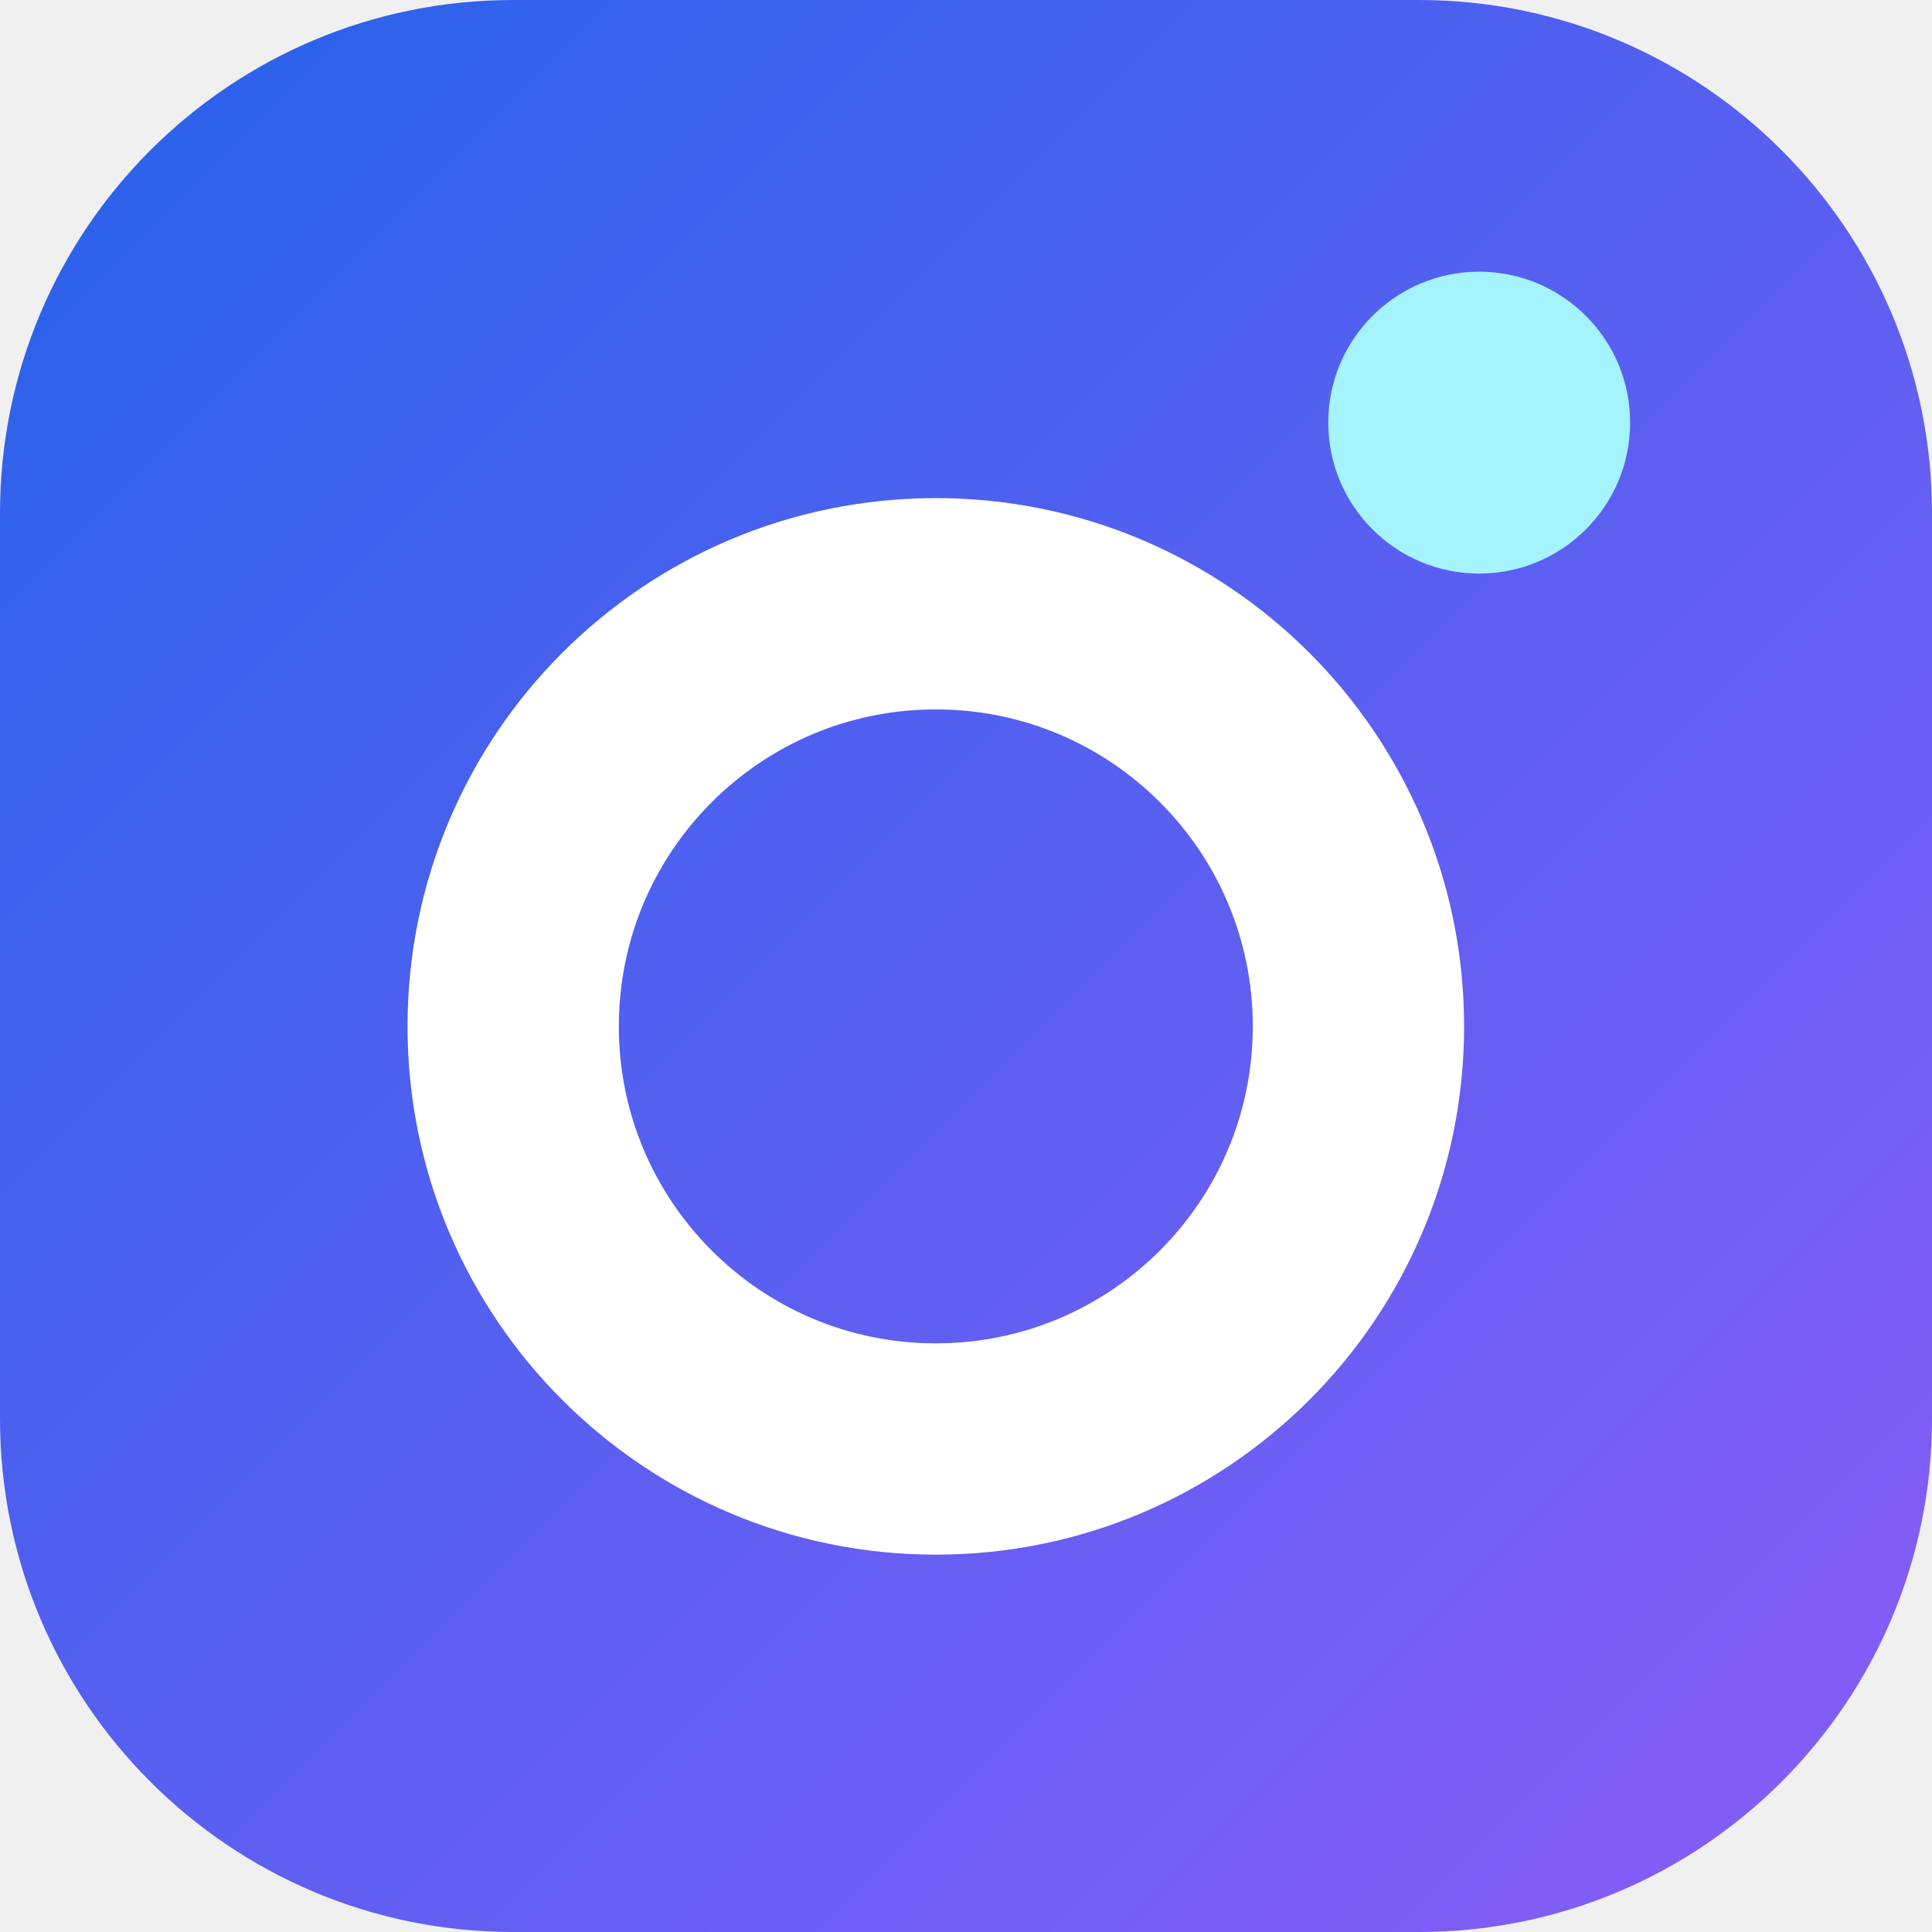
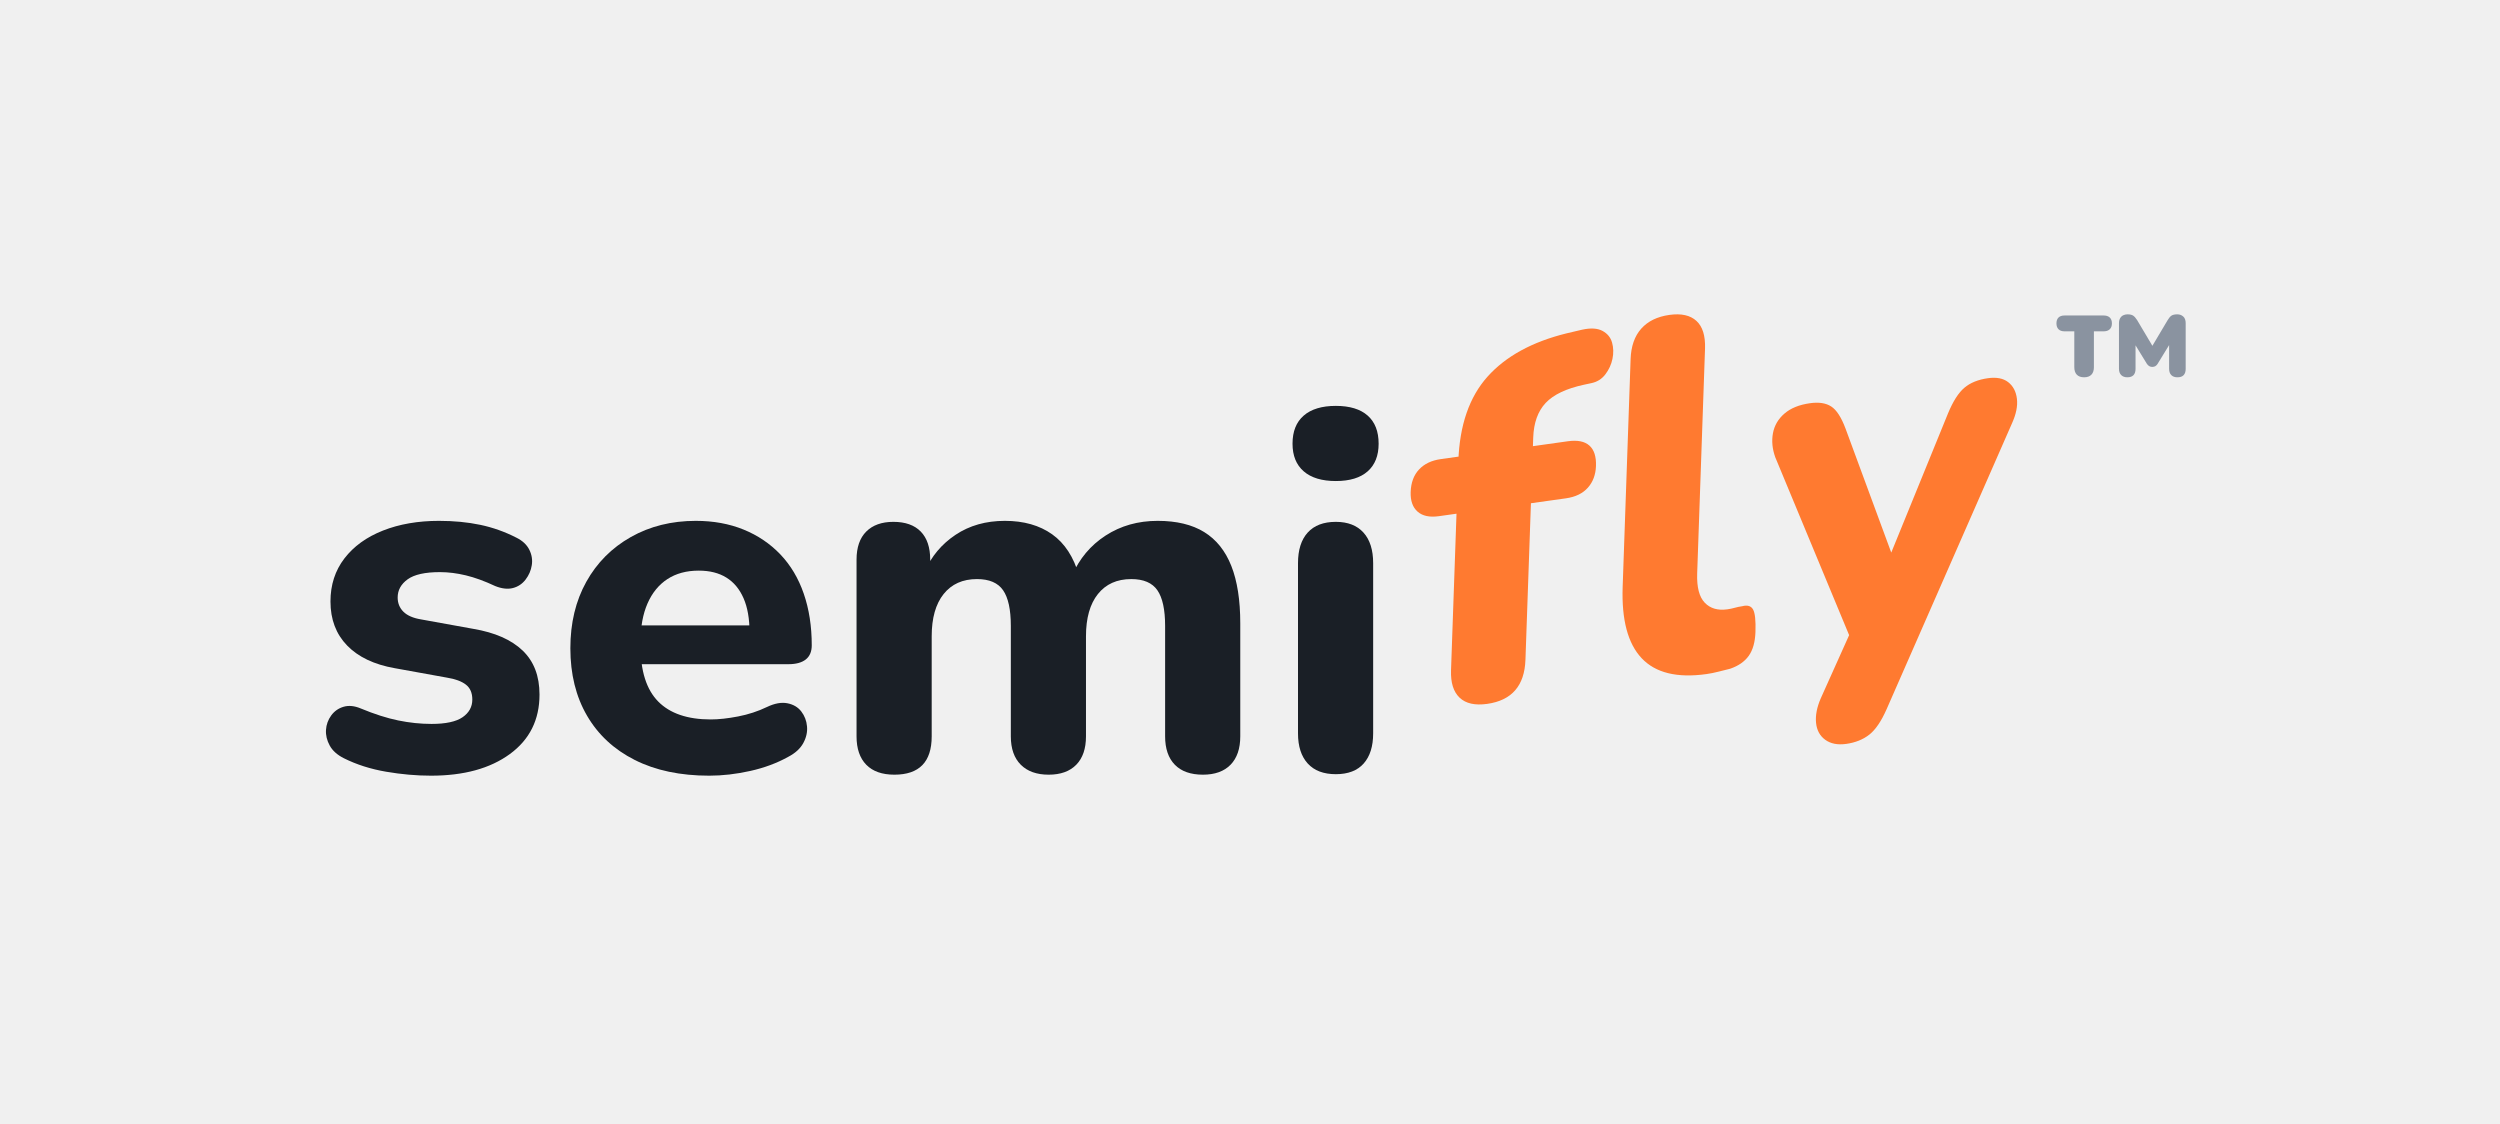
- <svg xmlns="http://www.w3.org/2000/svg" viewBox="0 0 64 64">
-   <defs>
-     <linearGradient id="g" x2="1" y2="1">
-       <stop stop-color="#2563eb" />
-       <stop offset="1" stop-color="#8b5cf6" />
-     </linearGradient>
-   </defs>
-   <rect width="64" height="64" rx="17" fill="url(#g)" />
-   <circle cx="31" cy="34" r="14" fill="none" stroke="white" stroke-width="7" />
-   <circle cx="49" cy="14" r="5" fill="#a5f3fc" />
+ <svg xmlns="http://www.w3.org/2000/svg" viewBox="-23.56 -58.806 190.878 85.806">
+   <path d="M9.348 0.418Q7.676 0.418 5.909 0.114Q4.142 -0.19 2.698 -0.912Q1.938 -1.292 1.615 -1.881Q1.292 -2.47 1.33 -3.078Q1.368 -3.686 1.729 -4.18Q2.09 -4.674 2.679 -4.845Q3.268 -5.016 3.99 -4.712Q5.548 -4.066 6.84 -3.8Q8.132 -3.534 9.386 -3.534Q11.02 -3.534 11.761 -4.047Q12.502 -4.56 12.502 -5.396Q12.502 -6.156 12.008 -6.536Q11.514 -6.916 10.564 -7.068L6.574 -7.79Q4.218 -8.208 2.945 -9.519Q1.672 -10.83 1.672 -12.882Q1.672 -14.782 2.736 -16.169Q3.8 -17.556 5.681 -18.297Q7.562 -19.038 9.956 -19.038Q11.666 -19.038 13.11 -18.734Q14.554 -18.43 15.884 -17.746Q16.568 -17.404 16.853 -16.834Q17.138 -16.264 17.043 -15.656Q16.948 -15.048 16.568 -14.554Q16.188 -14.06 15.599 -13.908Q15.01 -13.756 14.25 -14.06Q13.034 -14.63 12.008 -14.877Q10.982 -15.124 10.032 -15.124Q8.322 -15.124 7.562 -14.573Q6.802 -14.022 6.802 -13.186Q6.802 -12.54 7.239 -12.103Q7.676 -11.666 8.588 -11.514L12.578 -10.792Q15.048 -10.374 16.34 -9.139Q17.632 -7.904 17.632 -5.776Q17.632 -2.888 15.371 -1.235Q13.11 0.418 9.348 0.418Z" fill="#1A1F26" />
+   <path d="M30.59 0.418Q27.284 0.418 24.909 -0.779Q22.534 -1.976 21.261 -4.161Q19.988 -6.346 19.988 -9.31Q19.988 -12.198 21.204 -14.383Q22.42 -16.568 24.605 -17.803Q26.79 -19.038 29.564 -19.038Q31.578 -19.038 33.212 -18.373Q34.846 -17.708 36.024 -16.473Q37.202 -15.238 37.81 -13.471Q38.418 -11.704 38.418 -9.538Q38.418 -8.816 37.962 -8.455Q37.506 -8.094 36.632 -8.094H24.7V-11.058H34.276L33.668 -10.526Q33.668 -12.084 33.212 -13.129Q32.756 -14.174 31.901 -14.706Q31.046 -15.238 29.792 -15.238Q28.386 -15.238 27.398 -14.592Q26.41 -13.946 25.878 -12.73Q25.346 -11.514 25.346 -9.804V-9.5Q25.346 -6.612 26.695 -5.244Q28.044 -3.876 30.704 -3.876Q31.616 -3.876 32.794 -4.104Q33.972 -4.332 34.998 -4.826Q35.872 -5.244 36.556 -5.111Q37.24 -4.978 37.62 -4.484Q38.0 -3.99 38.057 -3.344Q38.114 -2.698 37.772 -2.071Q37.43 -1.444 36.632 -1.026Q35.34 -0.304 33.725 0.057Q32.11 0.418 30.59 0.418Z" fill="#1A1F26" />
+   <path d="M44.726 0.342Q43.32 0.342 42.579 -0.418Q41.838 -1.178 41.838 -2.584V-16.074Q41.838 -17.48 42.579 -18.221Q43.32 -18.962 44.65 -18.962Q46.018 -18.962 46.74 -18.221Q47.462 -17.48 47.462 -16.074V-13.642L47.044 -15.162Q47.804 -16.91 49.4 -17.974Q50.996 -19.038 53.162 -19.038Q55.328 -19.038 56.772 -18.012Q58.216 -16.986 58.824 -14.858H58.292Q59.128 -16.796 60.857 -17.917Q62.586 -19.038 64.828 -19.038Q66.994 -19.038 68.381 -18.183Q69.768 -17.328 70.452 -15.599Q71.136 -13.87 71.136 -11.21V-2.584Q71.136 -1.178 70.395 -0.418Q69.654 0.342 68.286 0.342Q66.88 0.342 66.139 -0.418Q65.398 -1.178 65.398 -2.584V-11.02Q65.398 -12.882 64.809 -13.737Q64.22 -14.592 62.814 -14.592Q61.18 -14.592 60.268 -13.452Q59.356 -12.312 59.356 -10.222V-2.584Q59.356 -1.178 58.615 -0.418Q57.874 0.342 56.506 0.342Q55.138 0.342 54.378 -0.418Q53.618 -1.178 53.618 -2.584V-11.02Q53.618 -12.882 53.029 -13.737Q52.44 -14.592 51.034 -14.592Q49.4 -14.592 48.488 -13.452Q47.576 -12.312 47.576 -10.222V-2.584Q47.576 0.342 44.726 0.342Z" fill="#1A1F26" />
+   <path d="M78.432 0.304Q77.026 0.304 76.285 -0.513Q75.544 -1.33 75.544 -2.812V-15.808Q75.544 -17.328 76.285 -18.145Q77.026 -18.962 78.432 -18.962Q79.8 -18.962 80.541 -18.145Q81.282 -17.328 81.282 -15.808V-2.812Q81.282 -1.33 80.56 -0.513Q79.838 0.304 78.432 0.304ZM78.432 -22.078Q76.836 -22.078 75.981 -22.819Q75.126 -23.56 75.126 -24.928Q75.126 -26.334 75.981 -27.075Q76.836 -27.816 78.432 -27.816Q80.028 -27.816 80.864 -27.075Q81.7 -26.334 81.7 -24.928Q81.7 -23.56 80.864 -22.819Q80.028 -22.078 78.432 -22.078Z" fill="#1A1F26" />
+   <path d="M89.984 -5.063Q88.592 -4.867 87.885 -5.535Q87.178 -6.203 87.228 -7.63L87.646 -19.584L86.291 -19.394Q85.237 -19.246 84.674 -19.742Q84.111 -20.239 84.146 -21.242Q84.184 -22.321 84.787 -22.962Q85.389 -23.604 86.443 -23.752L89.453 -24.175L87.744 -22.399L87.786 -23.595Q87.93 -27.721 90.014 -30.048Q92.099 -32.375 96.027 -33.349L97.235 -33.634Q98.216 -33.848 98.786 -33.545Q99.356 -33.241 99.523 -32.651Q99.689 -32.06 99.554 -31.408Q99.419 -30.756 99.007 -30.218Q98.595 -29.681 97.916 -29.547L97.388 -29.434Q95.351 -28.994 94.456 -28.044Q93.562 -27.093 93.503 -25.396L93.457 -24.085L92.765 -24.64L96.152 -25.116Q97.243 -25.269 97.788 -24.79Q98.333 -24.31 98.295 -23.23Q98.26 -22.227 97.675 -21.57Q97.091 -20.912 95.999 -20.758L93.328 -20.383L92.91 -8.429Q92.807 -5.459 89.984 -5.063Z" fill="#FF7A30" />
+   <path d="M106.727 -7.339Q103.378 -6.868 101.789 -8.544Q100.2 -10.22 100.332 -14L100.939 -31.391Q100.99 -32.857 101.75 -33.712Q102.51 -34.567 103.903 -34.763Q105.257 -34.953 105.965 -34.304Q106.672 -33.655 106.621 -32.19L106.022 -15.03Q105.967 -13.449 106.599 -12.789Q107.231 -12.13 108.323 -12.283Q108.624 -12.325 108.888 -12.401Q109.153 -12.477 109.454 -12.519Q110.059 -12.681 110.288 -12.271Q110.517 -11.862 110.471 -10.551Q110.431 -9.394 109.959 -8.733Q109.486 -8.072 108.539 -7.747Q108.161 -7.656 107.67 -7.529Q107.179 -7.402 106.727 -7.339Z" fill="#FF7A30" />
+   <path d="M117.4 -2.008Q116.422 -1.871 115.801 -2.321Q115.18 -2.771 115.097 -3.623Q115.015 -4.474 115.462 -5.497L118.183 -11.558L118.099 -9.167L111.986 -23.888Q111.644 -24.838 111.806 -25.724Q111.968 -26.61 112.683 -27.228Q113.397 -27.847 114.639 -28.021Q115.655 -28.164 116.259 -27.769Q116.863 -27.374 117.343 -26.099L121.379 -15.154L120.175 -14.985L125.171 -27.237Q125.744 -28.623 126.419 -29.197Q127.094 -29.772 128.223 -29.93Q129.202 -30.068 129.767 -29.629Q130.332 -29.191 130.434 -28.361Q130.536 -27.531 130.049 -26.465L120.489 -4.668Q119.878 -3.278 119.166 -2.717Q118.454 -2.156 117.4 -2.008Z" fill="#FF7A30" />
+   <path d="M138.864 -29.999Q138.567 -29.999 138.396 -30.169Q138.226 -30.34 138.226 -30.648V-34.135Q138.226 -34.355 138.314 -34.509Q138.402 -34.663 138.55 -34.734Q138.699 -34.806 138.875 -34.806Q139.161 -34.806 139.309 -34.707Q139.458 -34.608 139.612 -34.366L140.899 -32.199H140.657L141.944 -34.366Q142.087 -34.608 142.235 -34.707Q142.384 -34.806 142.681 -34.806Q142.945 -34.806 143.132 -34.641Q143.319 -34.476 143.319 -34.135V-30.648Q143.319 -29.999 142.692 -29.999Q142.384 -29.999 142.219 -30.169Q142.054 -30.34 142.054 -30.648V-32.782H142.252L141.174 -31.022Q141.097 -30.901 140.998 -30.846Q140.899 -30.791 140.767 -30.791Q140.646 -30.791 140.547 -30.846Q140.448 -30.901 140.36 -31.022L139.282 -32.782H139.491V-30.648Q139.491 -29.999 138.864 -29.999ZM135.564 -29.999Q135.201 -29.999 135.008 -30.197Q134.816 -30.395 134.816 -30.769V-33.508H134.068Q133.771 -33.508 133.611 -33.667Q133.452 -33.827 133.452 -34.113Q133.452 -34.41 133.611 -34.564Q133.771 -34.718 134.068 -34.718H137.06Q137.357 -34.718 137.522 -34.564Q137.687 -34.41 137.687 -34.113Q137.687 -33.827 137.522 -33.667Q137.357 -33.508 137.06 -33.508H136.312V-30.769Q136.312 -30.395 136.119 -30.197Q135.927 -29.999 135.564 -29.999Z" fill="#8A93A0" />
</svg>
